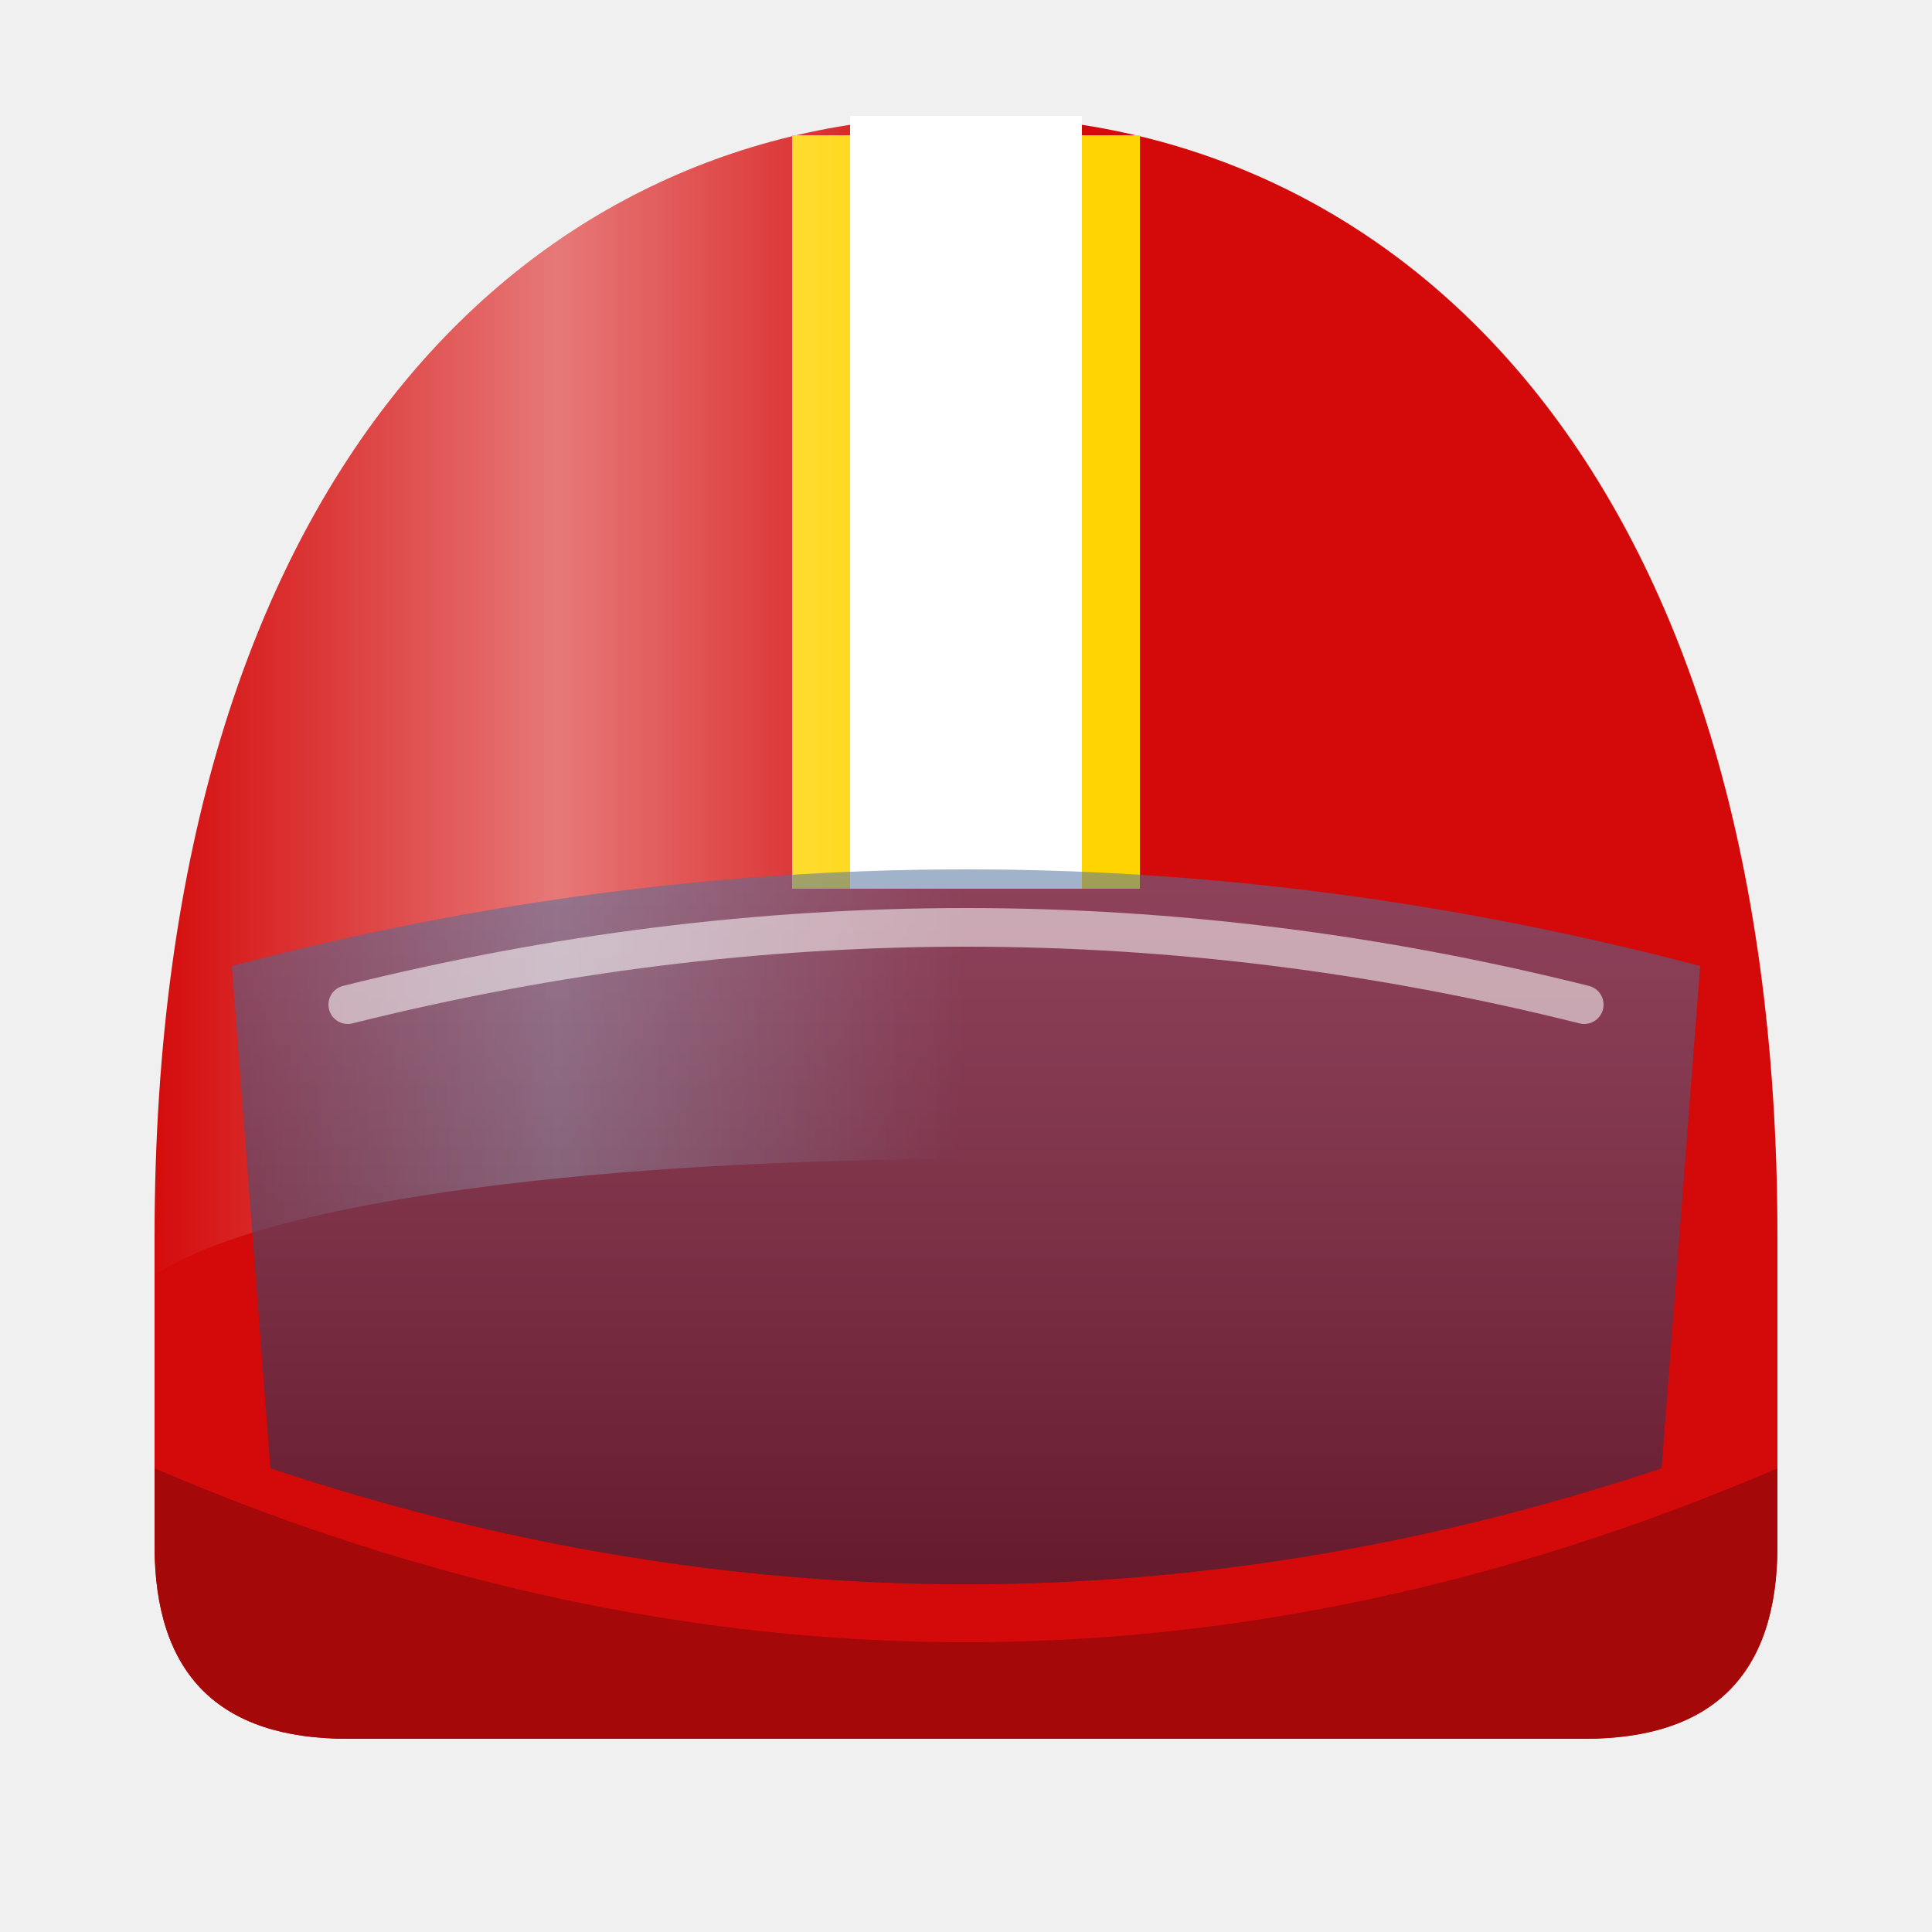
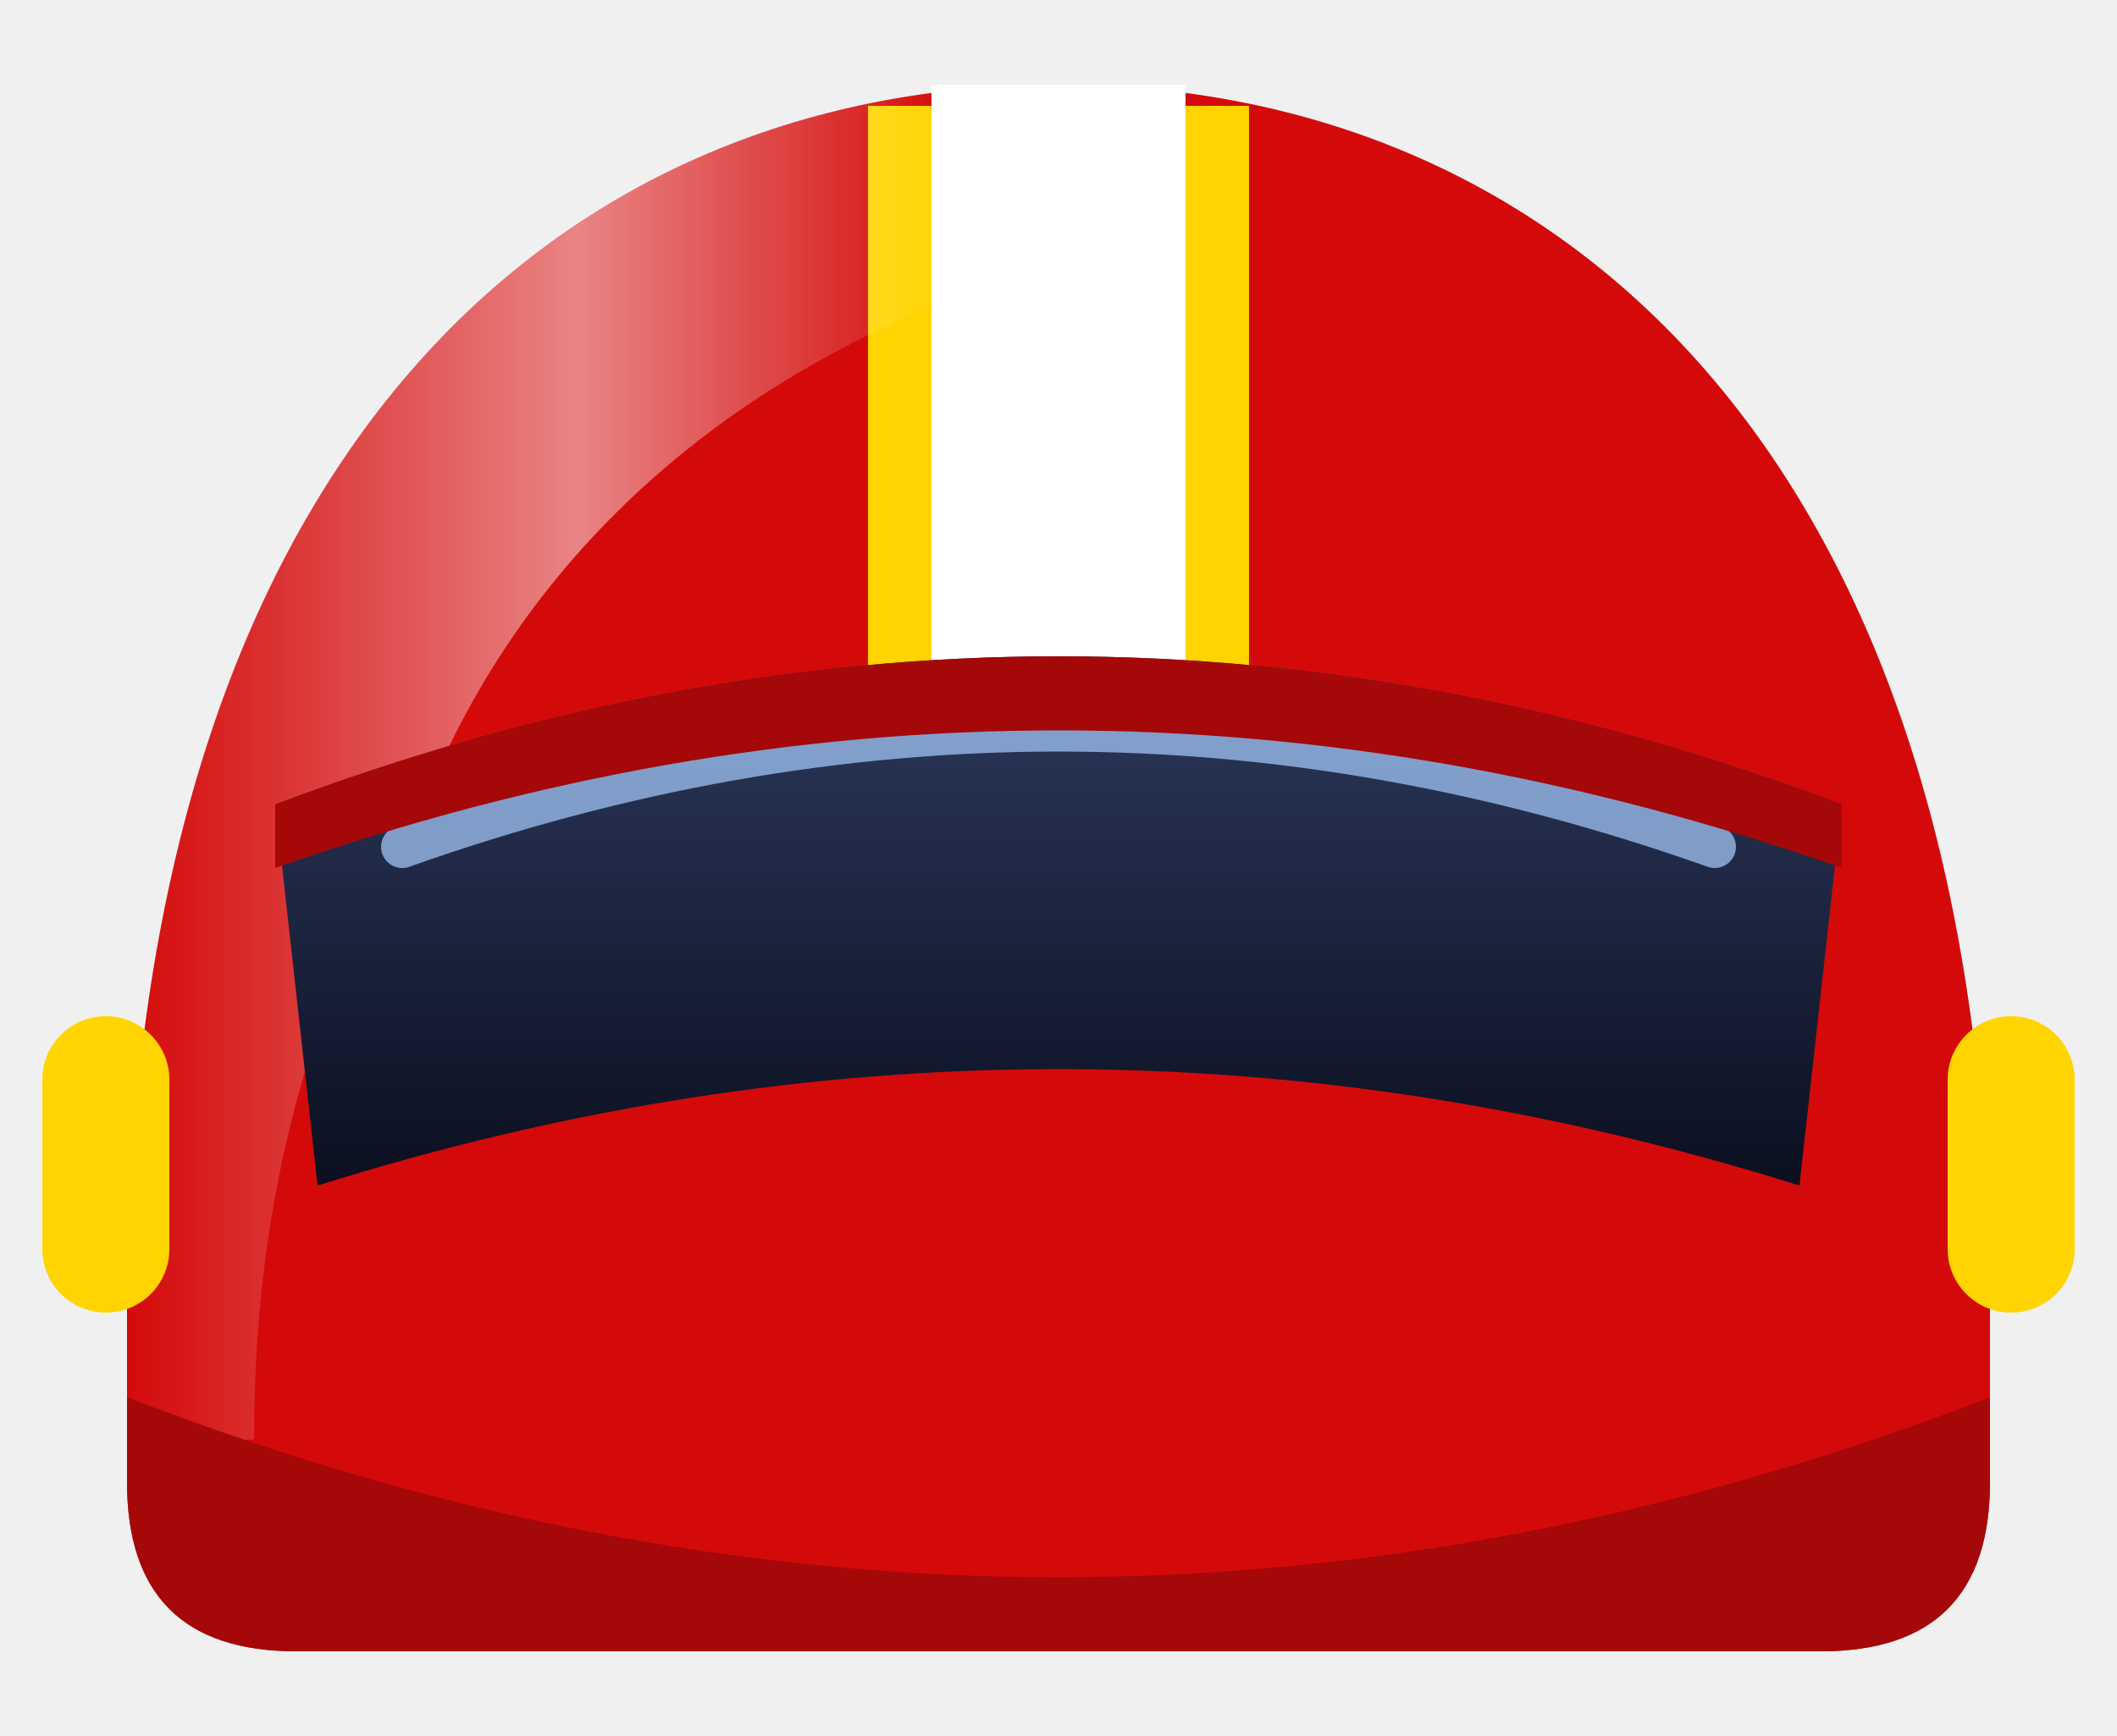
- <svg xmlns="http://www.w3.org/2000/svg" viewBox="0 0 100 100">
+ <svg xmlns="http://www.w3.org/2000/svg" viewBox="0 0 100 82">
  <defs>
-     <linearGradient id="brilho" x1="0" x2="1">
-       <stop offset="0" stop-color="#fff" stop-opacity=".0" />
-       <stop offset=".25" stop-color="#fff" stop-opacity=".45" />
-       <stop offset=".5" stop-color="#fff" stop-opacity="0" />
+     <linearGradient id="v" x1="0" y1="0" x2="0" y2="1">
+       <stop offset="0" stop-color="#2d3a5e" />
+       <stop offset="1" stop-color="#0b0f1f" />
    </linearGradient>
-     <linearGradient id="viseira" x1="0" y1="0" x2="0" y2="1">
-       <stop offset="0" stop-color="#7fb7ff" stop-opacity=".3" />
-       <stop offset="1" stop-color="#1b2a55" stop-opacity=".38" />
+     <linearGradient id="br" x1="0" x2="1">
+       <stop offset="0" stop-color="#fff" stop-opacity="0" />
+       <stop offset=".3" stop-color="#fff" stop-opacity=".5" />
+       <stop offset=".55" stop-color="#fff" stop-opacity="0" />
    </linearGradient>
  </defs>
-   <path d="M8 64 C8 24 28 6 50 6 C72 6 92 24 92 64 L92 80 Q92 90 82 90 L18 90 Q8 90 8 80 Z" fill="#d40a0a" />
-   <path d="M44 6 H56 V46 H44 Z" fill="#fff" />
-   <path d="M41 7 H44 V46 H41 Z M56 7 H59 V46 H56 Z" fill="#ffd400" />
-   <path d="M8 64 C8 24 28 6 50 6 C72 6 92 24 92 64 L92 66 C80 58 20 58 8 66 Z" fill="url(#brilho)" />
-   <path d="M12 50 Q50 40 88 50 L86 76 Q50 88 14 76 Z" fill="#171b26" opacity=".34" />
-   <path d="M12 50 Q50 40 88 50 L86 76 Q50 88 14 76 Z" fill="url(#viseira)" />
-   <path d="M18 52 Q50 44 82 52" fill="none" stroke="#fff" stroke-opacity=".55" stroke-width="2" stroke-linecap="round" />
-   <path d="M8 80 Q8 90 18 90 L82 90 Q92 90 92 80 L92 76 Q50 94 8 76 Z" fill="#a50808" />
+   <path d="M6 62 C6 22 26 4 50 4 C74 4 94 22 94 62 L94 70 Q94 78 86 78 L14 78 Q6 78 6 70 Z" fill="#d40a0a" />
+   <path d="M44 4 H56 V48 H44 Z" fill="#fff" />
+   <path d="M41 5 H44 V48 H41 Z M56 5 H59 V48 H56 Z" fill="#ffd400" />
+   <path d="M6 62 C6 22 26 4 50 4 C60 4 69 7 77 12 C60 7 30 13 20 38 C14 48 12 58 12 68 L6 68 Z" fill="url(#br)" />
+   <path d="M13 38 Q50 24 87 38 L85 56 Q50 45 15 56 Z" fill="url(#v)" />
+   <path d="M19 40 Q50 29 81 40" fill="none" stroke="#a9ceff" stroke-opacity=".7" stroke-width="2" stroke-linecap="round" />
+   <path d="M13 38 Q50 24 87 38 L87 41 Q50 28 13 41 Z" fill="#a50808" />
+   <path d="M6 70 Q6 78 14 78 L86 78 Q94 78 94 70 L94 66 Q50 83 6 66 Z" fill="#a50808" />
+   <rect x="2" y="48" width="6" height="14" rx="3" fill="#ffd400" />
+   <rect x="92" y="48" width="6" height="14" rx="3" fill="#ffd400" />
</svg>
